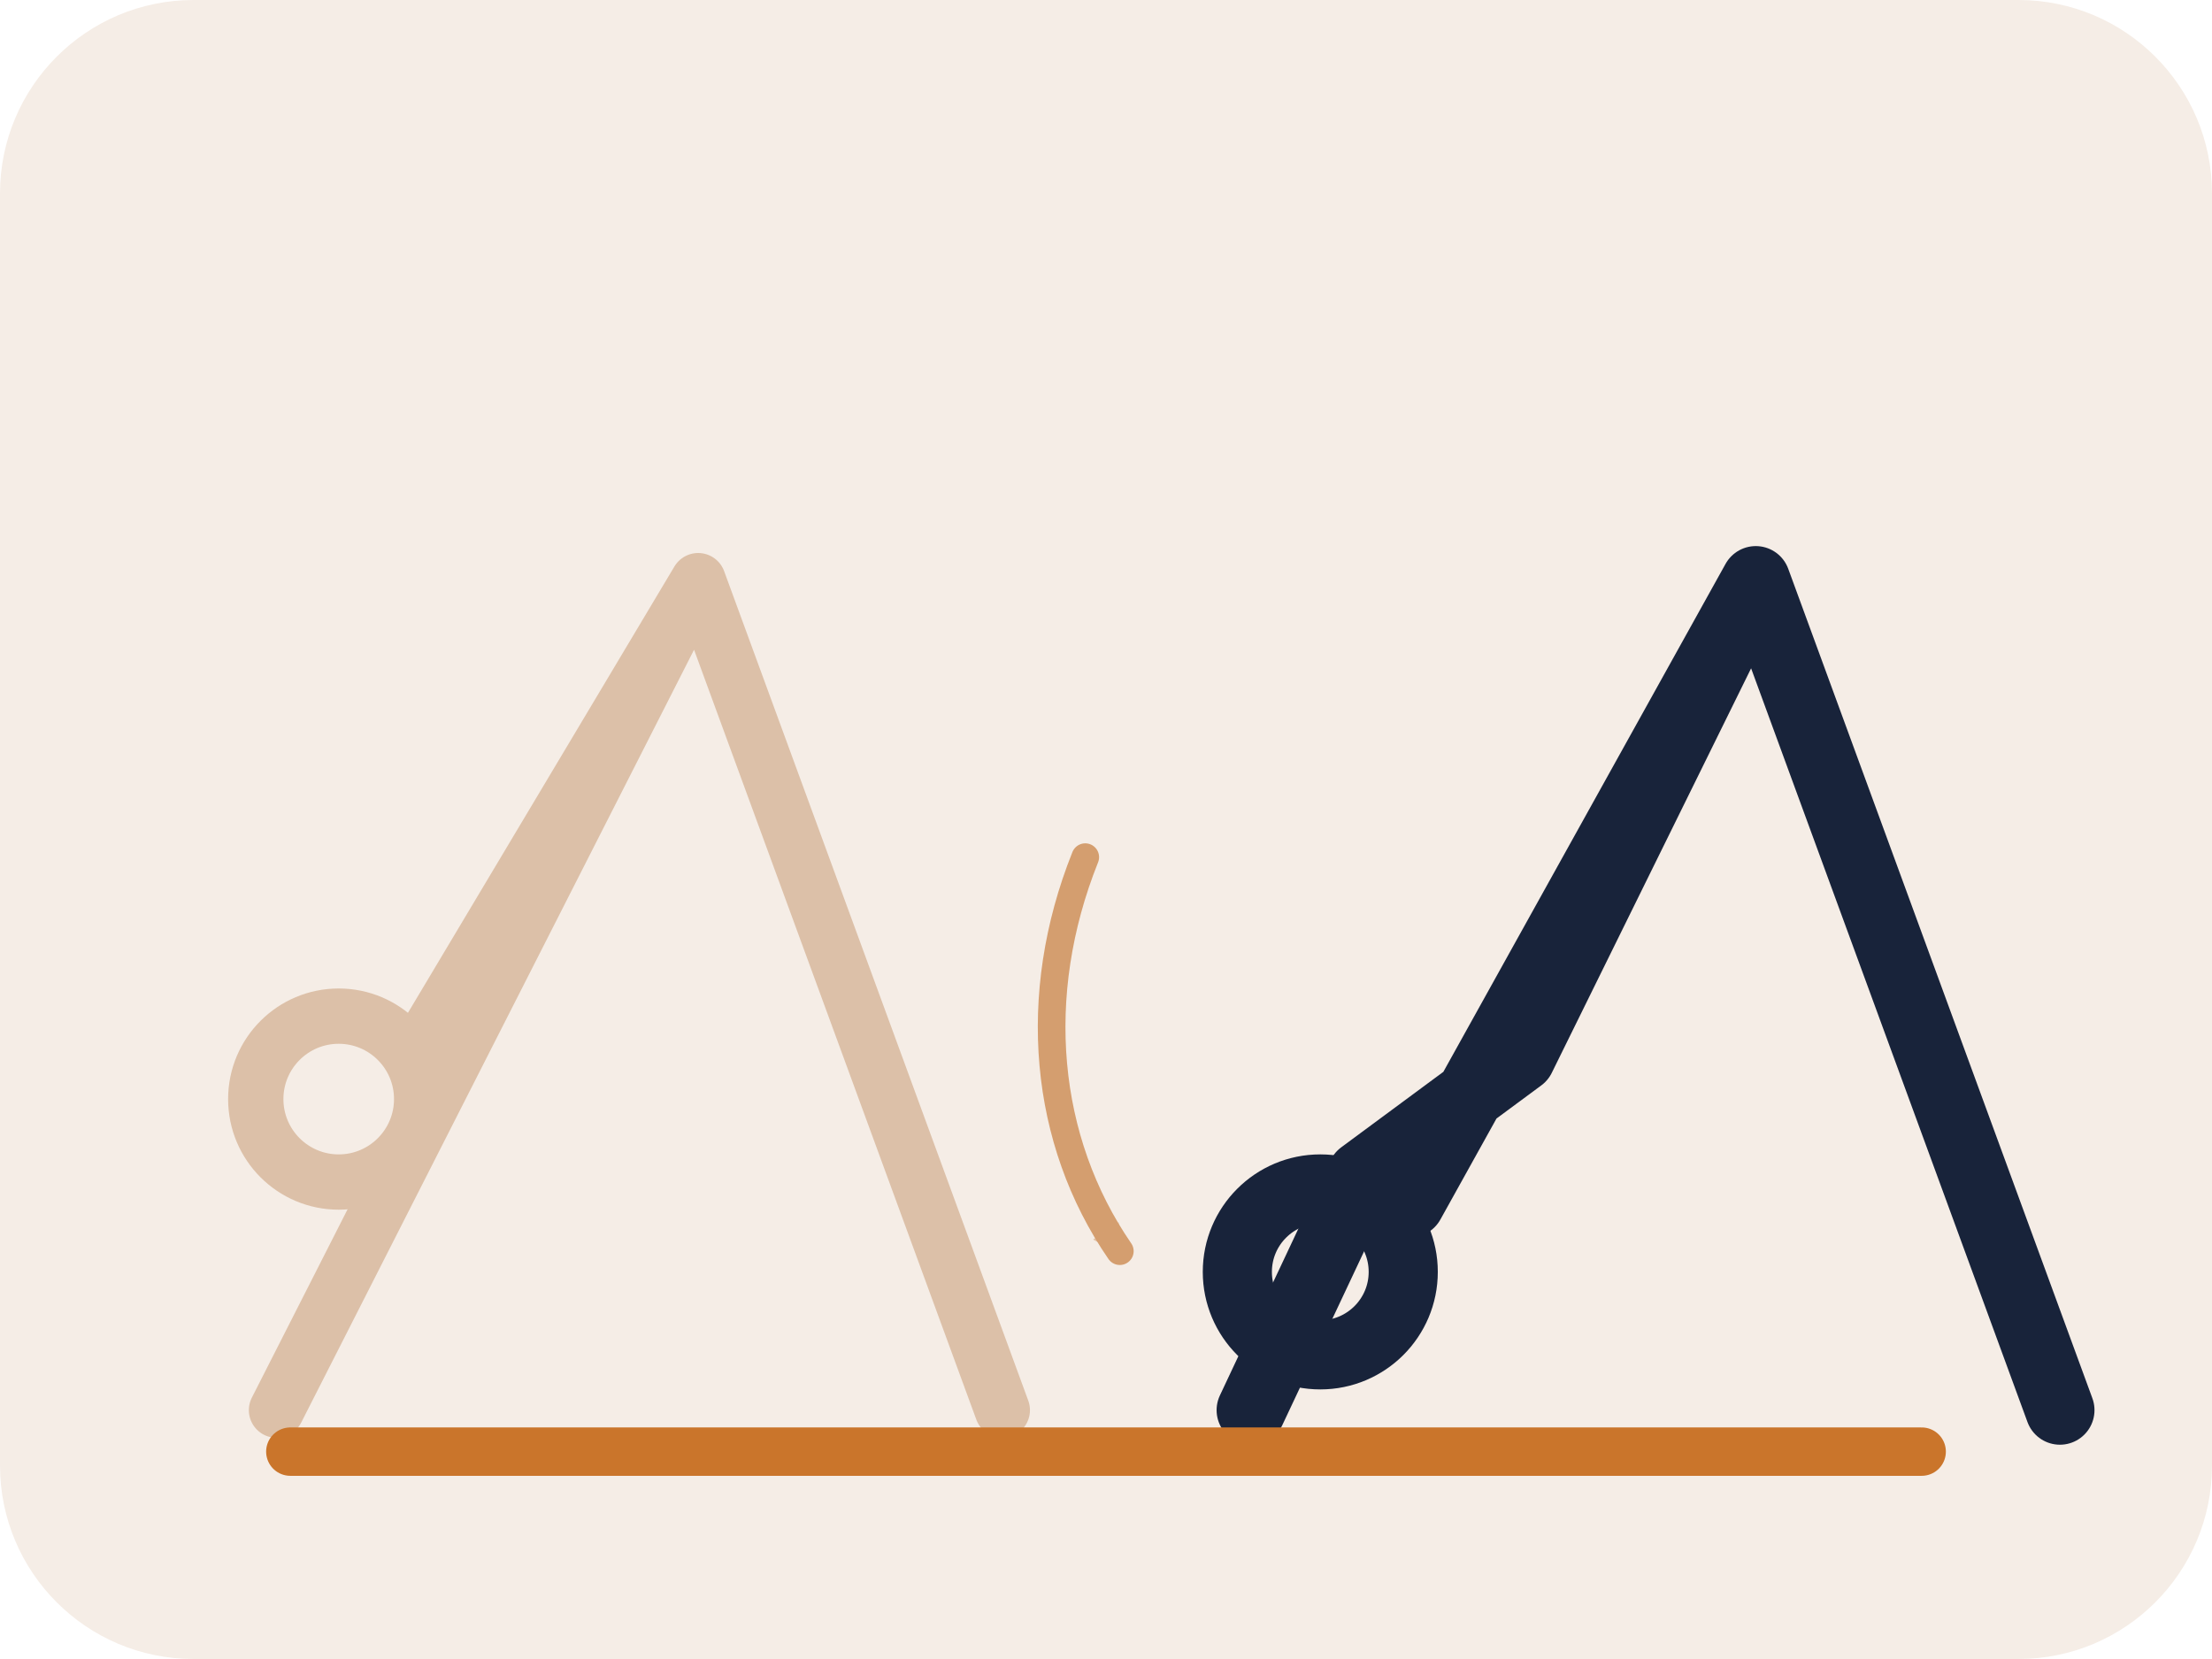
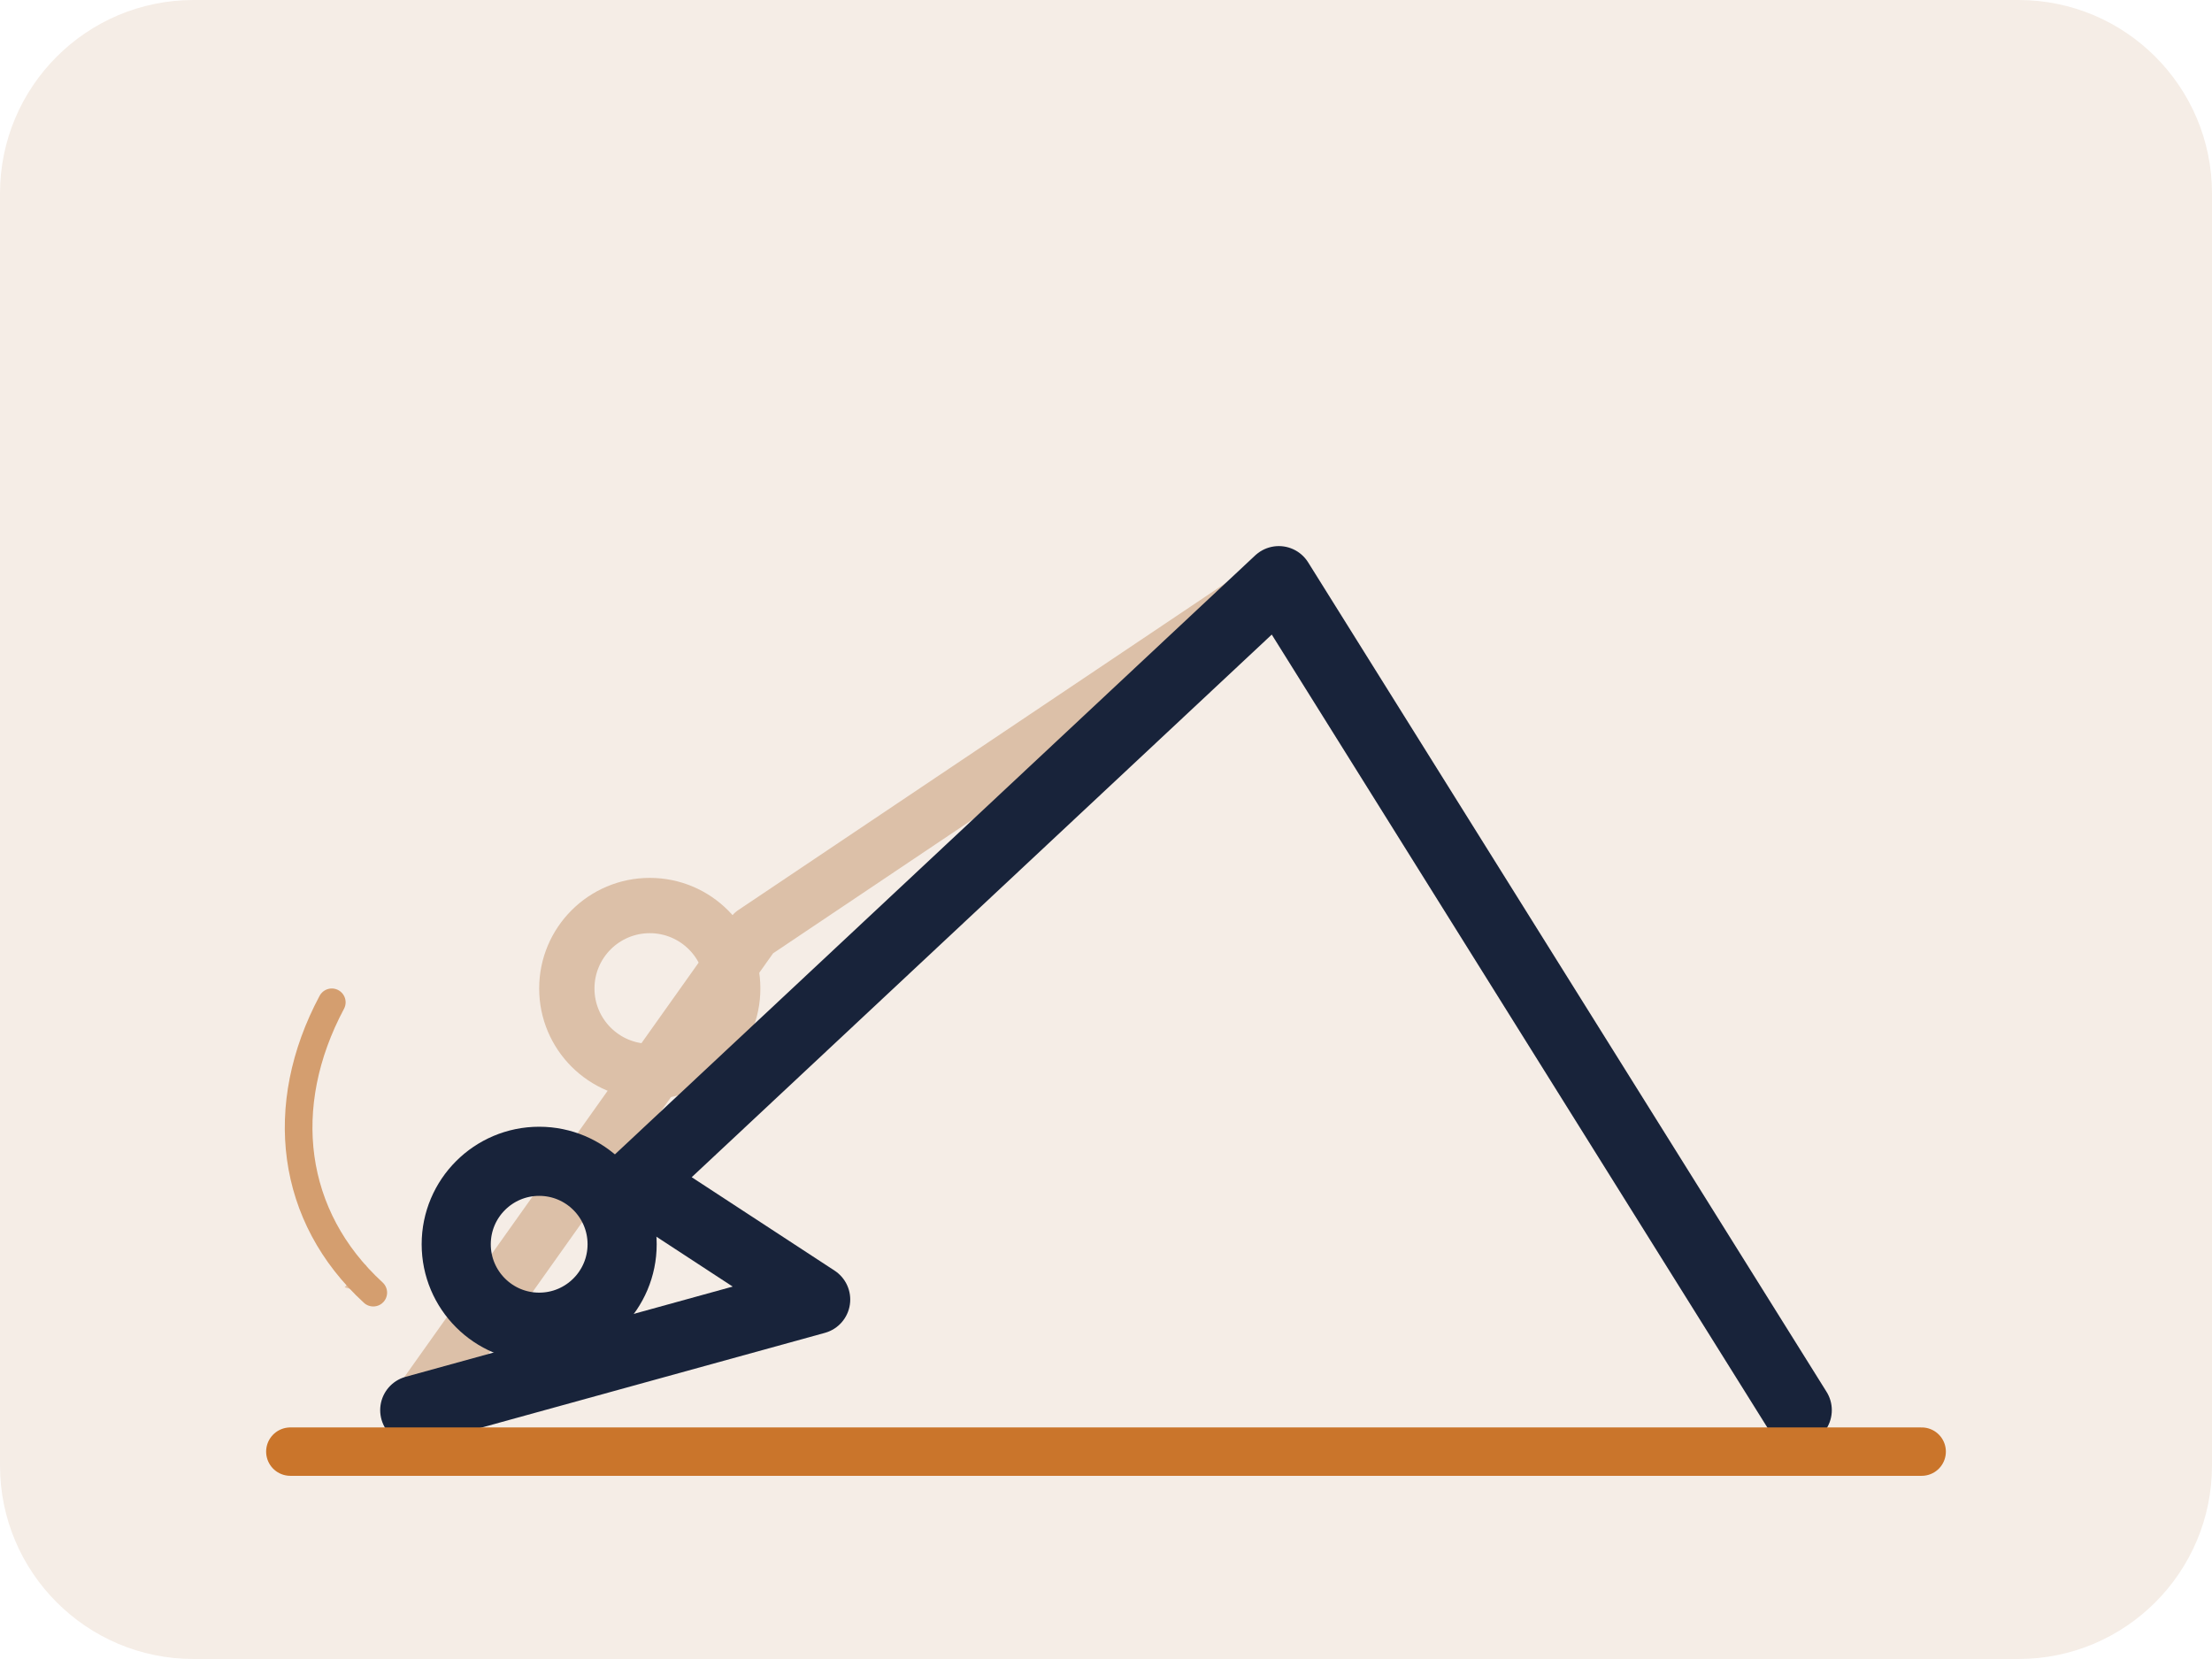
<svg xmlns="http://www.w3.org/2000/svg" viewBox="0 0 320 240" role="img" aria-labelledby="title">
  <defs>
    <marker id="motion-arrow" viewBox="0 0 10 10" refX="8" refY="5" markerWidth="4.5" markerHeight="4.5" markerUnits="userSpaceOnUse" orient="auto-start-reverse">
      <path d="M0 0 10 5 0 10Z" fill="hsl(28 55% 52%)" opacity=".55" />
    </marker>
  </defs>
  <rect width="320" height="240" rx="28" fill="hsl(28 42% 93%)" />
  <g data-pose="start" fill="none" stroke="hsl(28 42% 76%)" stroke-width="8" stroke-linecap="round" stroke-linejoin="round">
-     <circle cx="49" cy="159" r="12" />
-     <path d="M61 151L101 84L145 204M101 84L40 204" />
+     <circle cx="94" cy="143" r="12" />
+     <path d="M109 135L185 84L260 204M109 135L60 204" />
  </g>
  <g data-pose="finish" fill="none" stroke="#18233a" stroke-width="10" stroke-linecap="round" stroke-linejoin="round">
-     <circle cx="191" cy="184" r="12" />
-     <path d="M204 174L254 84L298 204M254 84L220 153L197 170L181 204" />
+     <circle cx="78" cy="180" r="12" />
+     <path d="M92 171L185 84L260 204M92 171L118 188L60 204" />
  </g>
-   <path d="M157 124C149 144 151 165 162 181" fill="none" stroke="hsl(28 55% 52%)" stroke-width="4" stroke-linecap="round" opacity=".72" marker-end="url(#motion-arrow)" />
+   <path d="M48 145C40 160 42 176 54 187" fill="none" stroke="hsl(28 55% 52%)" stroke-width="4" stroke-linecap="round" opacity=".72" marker-end="url(#motion-arrow)" />
  <path d="M42 210H278" stroke="hsl(28 65% 48%)" stroke-width="7" stroke-linecap="round" />
</svg>
